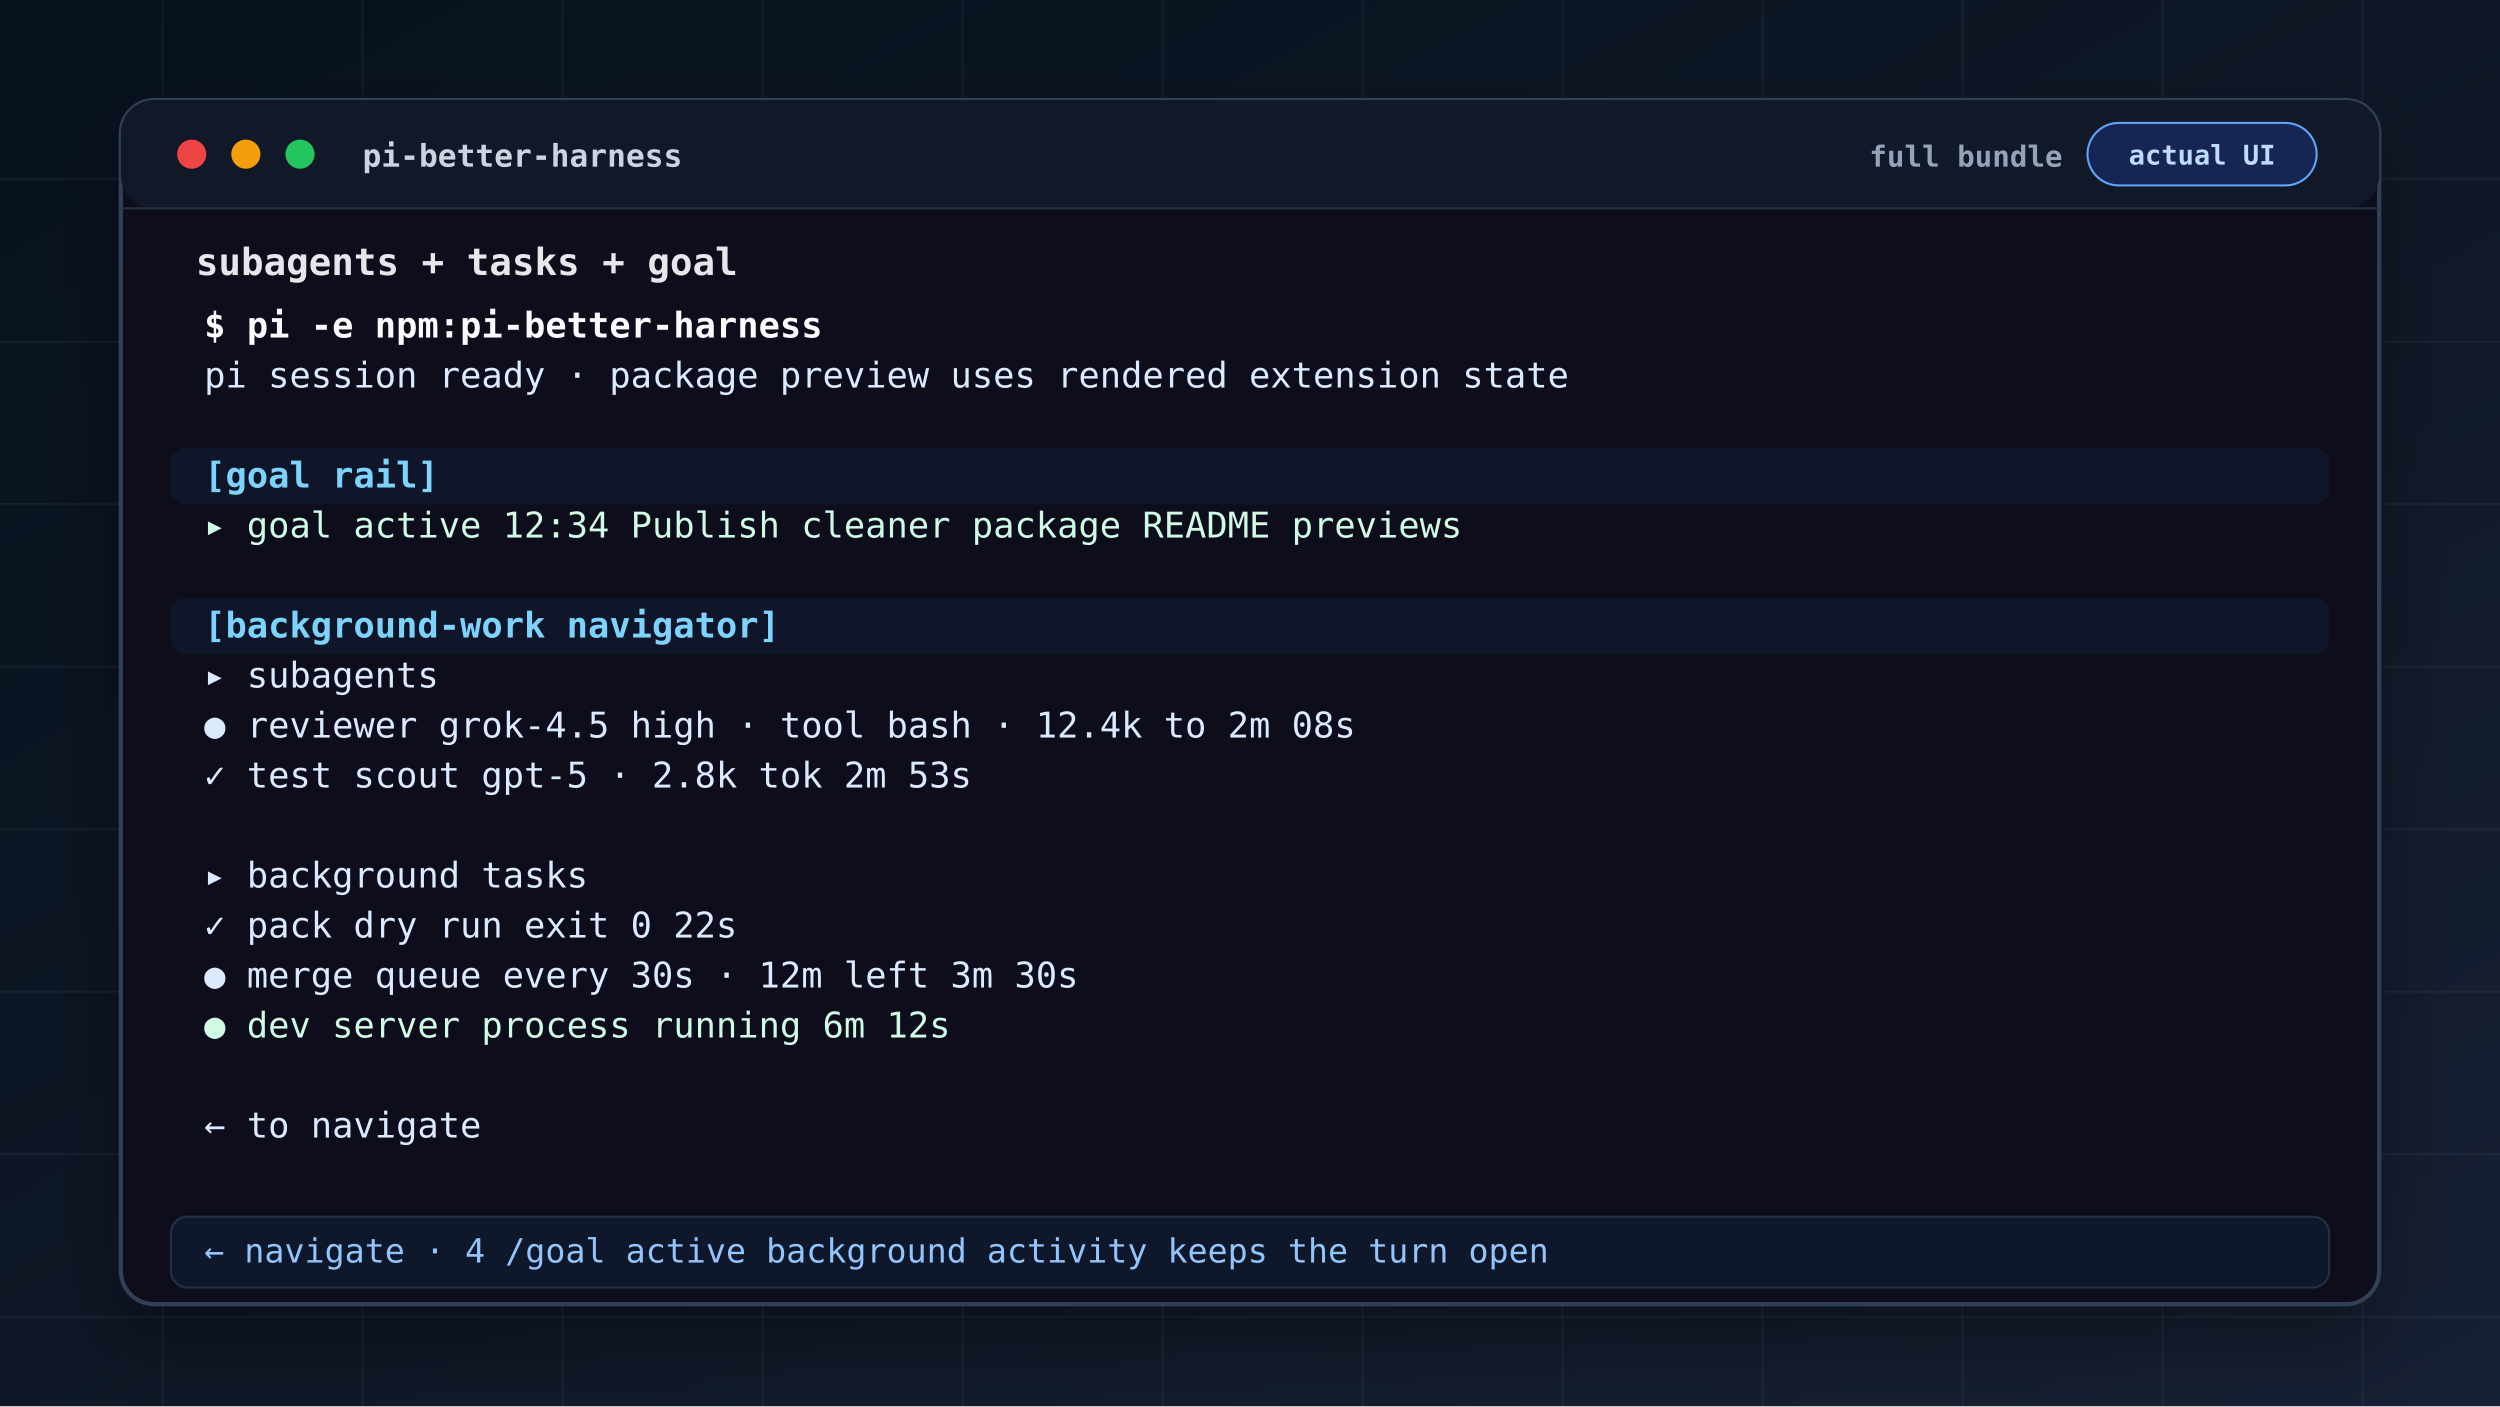
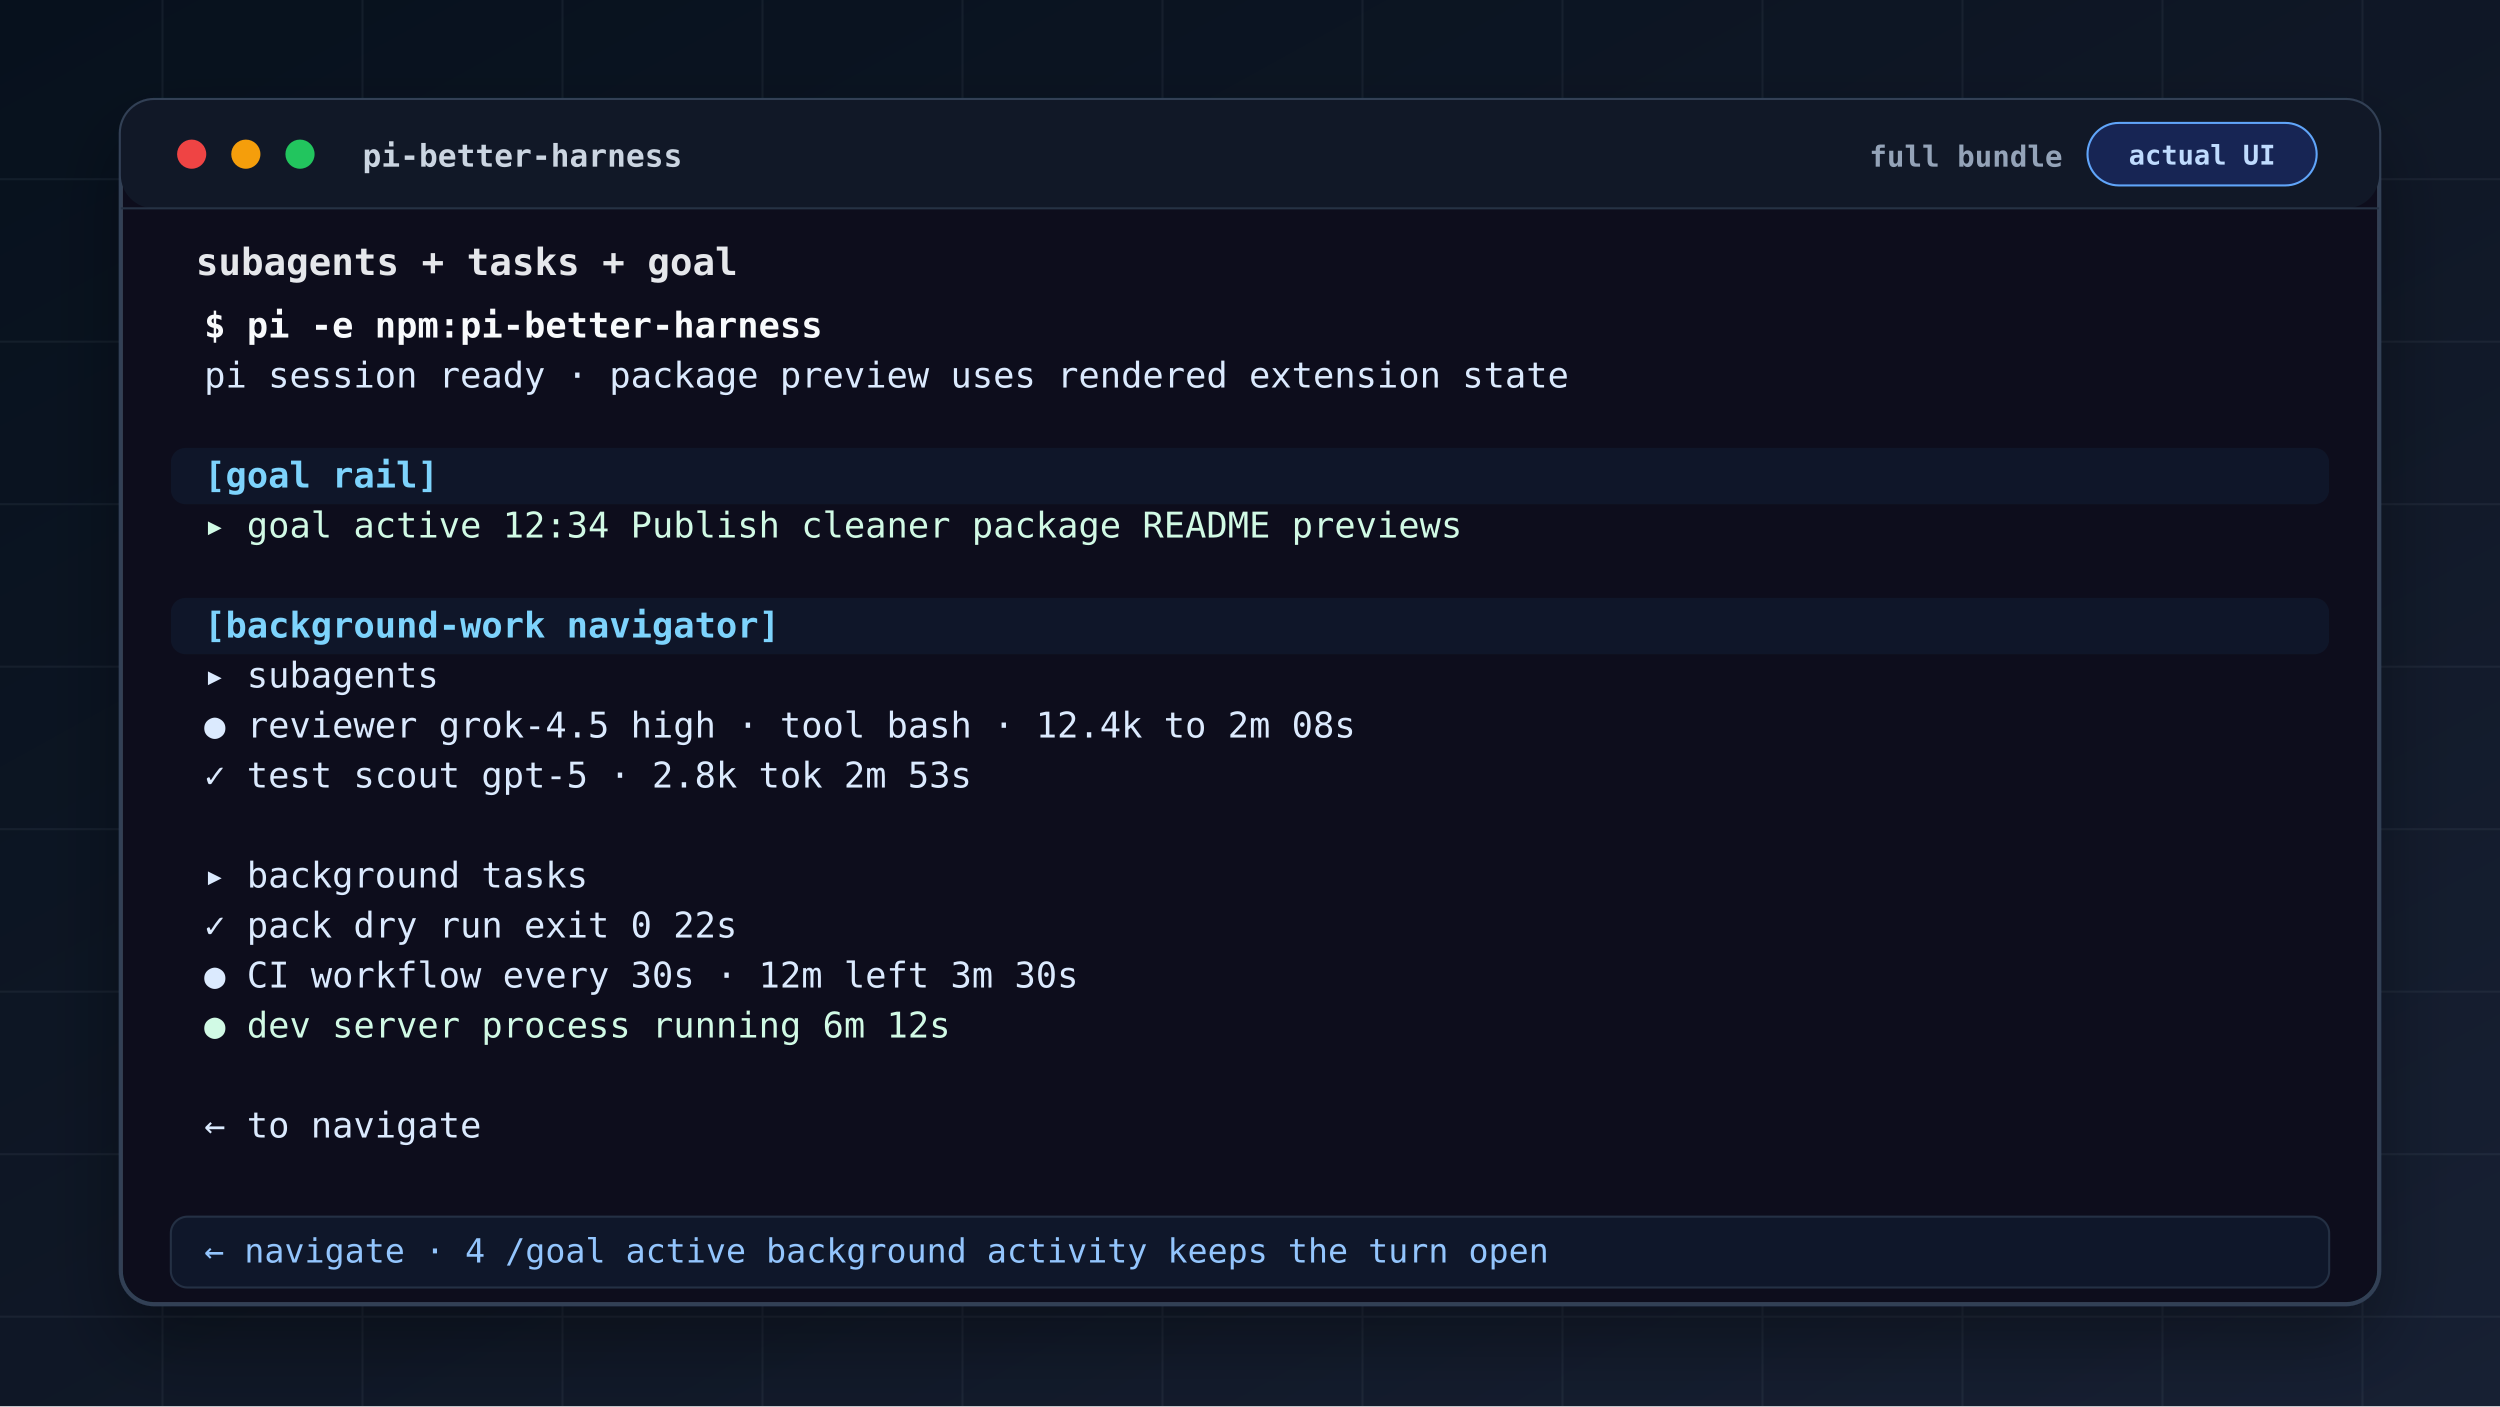
<svg xmlns="http://www.w3.org/2000/svg" width="1200" height="675" viewBox="0 0 1200 675">
  <defs>
    <linearGradient id="bg" x1="0" y1="0" x2="1" y2="1">
      <stop offset="0" stop-color="#07111d" />
      <stop offset="0.55" stop-color="#101827" />
      <stop offset="1" stop-color="#172033" />
    </linearGradient>
    <filter id="shadow" x="-20%" y="-20%" width="140%" height="140%">
      <feDropShadow dx="0" dy="18" stdDeviation="18" flood-color="#000" flood-opacity="0.34" />
    </filter>
    <clipPath id="bodyClip">
      <rect x="82" y="108" width="1036" height="468" rx="8" />
    </clipPath>
  </defs>
  <rect width="1200" height="675" fill="url(#bg)" />
  <g opacity="0.08">
    <path d="M78 0 V675" stroke="#94a3b8" />
    <path d="M174 0 V675" stroke="#94a3b8" />
    <path d="M270 0 V675" stroke="#94a3b8" />
    <path d="M366 0 V675" stroke="#94a3b8" />
    <path d="M462 0 V675" stroke="#94a3b8" />
    <path d="M558 0 V675" stroke="#94a3b8" />
    <path d="M654 0 V675" stroke="#94a3b8" />
    <path d="M750 0 V675" stroke="#94a3b8" />
    <path d="M846 0 V675" stroke="#94a3b8" />
    <path d="M942 0 V675" stroke="#94a3b8" />
    <path d="M1038 0 V675" stroke="#94a3b8" />
    <path d="M1134 0 V675" stroke="#94a3b8" />
    <path d="M0 86 H1200" stroke="#94a3b8" />
    <path d="M0 164 H1200" stroke="#94a3b8" />
    <path d="M0 242 H1200" stroke="#94a3b8" />
    <path d="M0 320 H1200" stroke="#94a3b8" />
    <path d="M0 398 H1200" stroke="#94a3b8" />
    <path d="M0 476 H1200" stroke="#94a3b8" />
    <path d="M0 554 H1200" stroke="#94a3b8" />
    <path d="M0 632 H1200" stroke="#94a3b8" />
  </g>
  <g filter="url(#shadow)">
    <rect x="58" y="48" width="1084" height="578" rx="16" fill="#090f1a" stroke="#334155" stroke-width="2" />
  </g>
  <rect x="58" y="48" width="1084" height="52" rx="16" fill="#111827" />
  <path d="M58 100 H1142" stroke="#263244" />
  <circle cx="92" cy="74" r="7" fill="#ef4444" />
  <circle cx="118" cy="74" r="7" fill="#f59e0b" />
  <circle cx="144" cy="74" r="7" fill="#22c55e" />
  <text x="174" y="80" font-family="SFMono-Regular, ui-monospace, Menlo, Consolas, monospace" font-size="15" font-weight="700" fill="#cbd5e1">pi-better-harness</text>
  <text x="990" y="80" text-anchor="end" font-family="SFMono-Regular, ui-monospace, Menlo, Consolas, monospace" font-size="14" font-weight="600" fill="#94a3b8">full bundle</text>
  <rect x="1002" y="59" width="110" height="30" rx="15" fill="#172554" stroke="#60a5fa" />
  <text x="1057" y="79" text-anchor="middle" font-family="SFMono-Regular, ui-monospace, Menlo, Consolas, monospace" font-size="13" font-weight="700" fill="#bfdbfe">actual UI</text>
  <text x="94" y="132" font-family="SFMono-Regular, ui-monospace, Menlo, Consolas, monospace" font-size="18" font-weight="700" fill="#e5e7eb">subagents + tasks + goal</text>
  <g clip-path="url(#bodyClip)">
    <text x="98" y="162" font-family="SFMono-Regular, ui-monospace, Menlo, Consolas, monospace" font-size="17" font-weight="800" fill="#f8fafc">$ pi -e npm:pi-better-harness</text>
    <text x="98" y="186" font-family="SFMono-Regular, ui-monospace, Menlo, Consolas, monospace" font-size="17" font-weight="500" fill="#dbeafe">pi session ready · package preview uses rendered extension state</text>
    <text x="98" y="210" font-family="SFMono-Regular, ui-monospace, Menlo, Consolas, monospace" font-size="17" font-weight="500" fill="#94a3b8" />
    <rect x="82" y="215" width="1036" height="27" rx="7" fill="#0f172a" opacity="0.9" />
    <text x="98" y="234" font-family="SFMono-Regular, ui-monospace, Menlo, Consolas, monospace" font-size="17" font-weight="800" fill="#7dd3fc">[goal rail]</text>
    <text x="98" y="258" font-family="SFMono-Regular, ui-monospace, Menlo, Consolas, monospace" font-size="17" font-weight="500" fill="#d1fae5">▸ goal active 12:34 Publish cleaner package README previews</text>
    <text x="98" y="282" font-family="SFMono-Regular, ui-monospace, Menlo, Consolas, monospace" font-size="17" font-weight="500" fill="#94a3b8" />
    <rect x="82" y="287" width="1036" height="27" rx="7" fill="#0f172a" opacity="0.9" />
    <text x="98" y="306" font-family="SFMono-Regular, ui-monospace, Menlo, Consolas, monospace" font-size="17" font-weight="800" fill="#7dd3fc">[background-work navigator]</text>
    <text x="98" y="330" font-family="SFMono-Regular, ui-monospace, Menlo, Consolas, monospace" font-size="17" font-weight="500" fill="#dbeafe">▸ subagents</text>
    <text x="98" y="354" font-family="SFMono-Regular, ui-monospace, Menlo, Consolas, monospace" font-size="17" font-weight="500" fill="#dbeafe">  ●  reviewer                    grok-4.5 high · tool bash · 12.4k to 2m 08s</text>
    <text x="98" y="378" font-family="SFMono-Regular, ui-monospace, Menlo, Consolas, monospace" font-size="17" font-weight="500" fill="#dbeafe">  ✓  test scout                                      gpt-5 · 2.8k tok 2m 53s</text>
    <text x="98" y="402" font-family="SFMono-Regular, ui-monospace, Menlo, Consolas, monospace" font-size="17" font-weight="500" fill="#94a3b8" />
    <text x="98" y="426" font-family="SFMono-Regular, ui-monospace, Menlo, Consolas, monospace" font-size="17" font-weight="500" fill="#dbeafe">▸ background tasks</text>
    <text x="98" y="450" font-family="SFMono-Regular, ui-monospace, Menlo, Consolas, monospace" font-size="17" font-weight="500" fill="#dbeafe">  ✓  pack dry run                                                exit 0  22s</text>
-     <text x="98" y="474" font-family="SFMono-Regular, ui-monospace, Menlo, Consolas, monospace" font-size="17" font-weight="500" fill="#dbeafe">  ●  merge queue                                 every 30s · 12m left 3m 30s</text>
+     <text x="98" y="474" font-family="SFMono-Regular, ui-monospace, Menlo, Consolas, monospace" font-size="17" font-weight="500" fill="#dbeafe">  ●  CI workflow                                 every 30s · 12m left 3m 30s</text>
    <text x="98" y="498" font-family="SFMono-Regular, ui-monospace, Menlo, Consolas, monospace" font-size="17" font-weight="500" fill="#d1fae5">  ●  dev server                                       process running 6m 12s</text>
    <text x="98" y="522" font-family="SFMono-Regular, ui-monospace, Menlo, Consolas, monospace" font-size="17" font-weight="500" fill="#94a3b8" />
    <text x="98" y="546" font-family="SFMono-Regular, ui-monospace, Menlo, Consolas, monospace" font-size="17" font-weight="500" fill="#dbeafe">← to navigate</text>
    <text x="98" y="570" font-family="SFMono-Regular, ui-monospace, Menlo, Consolas, monospace" font-size="17" font-weight="500" fill="#94a3b8" />
  </g>
  <rect x="82" y="584" width="1036" height="34" rx="8" fill="#0f172a" stroke="#243044" />
  <text x="98" y="606" font-family="SFMono-Regular, ui-monospace, Menlo, Consolas, monospace" font-size="16" fill="#93c5fd">← navigate · 4     /goal active     background activity keeps the turn open</text>
</svg>
